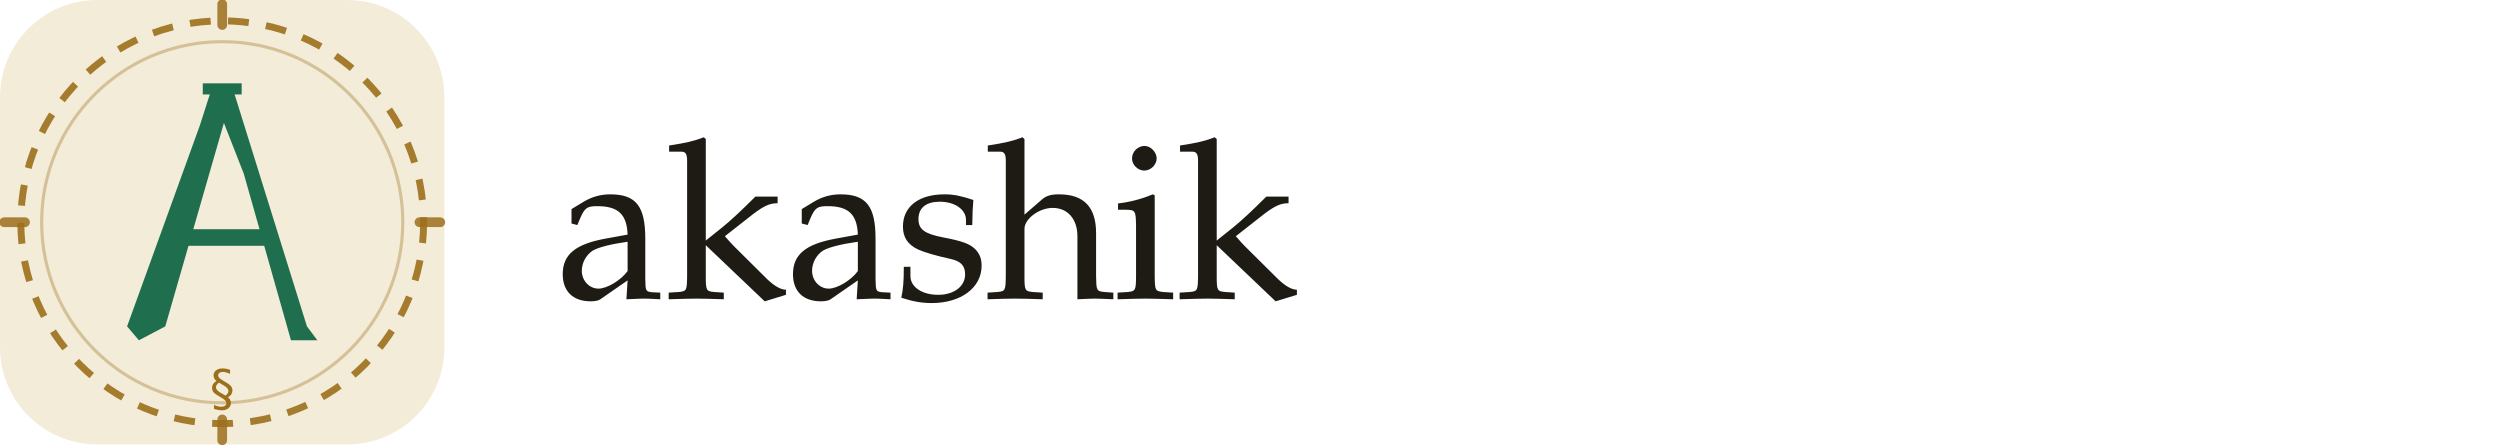
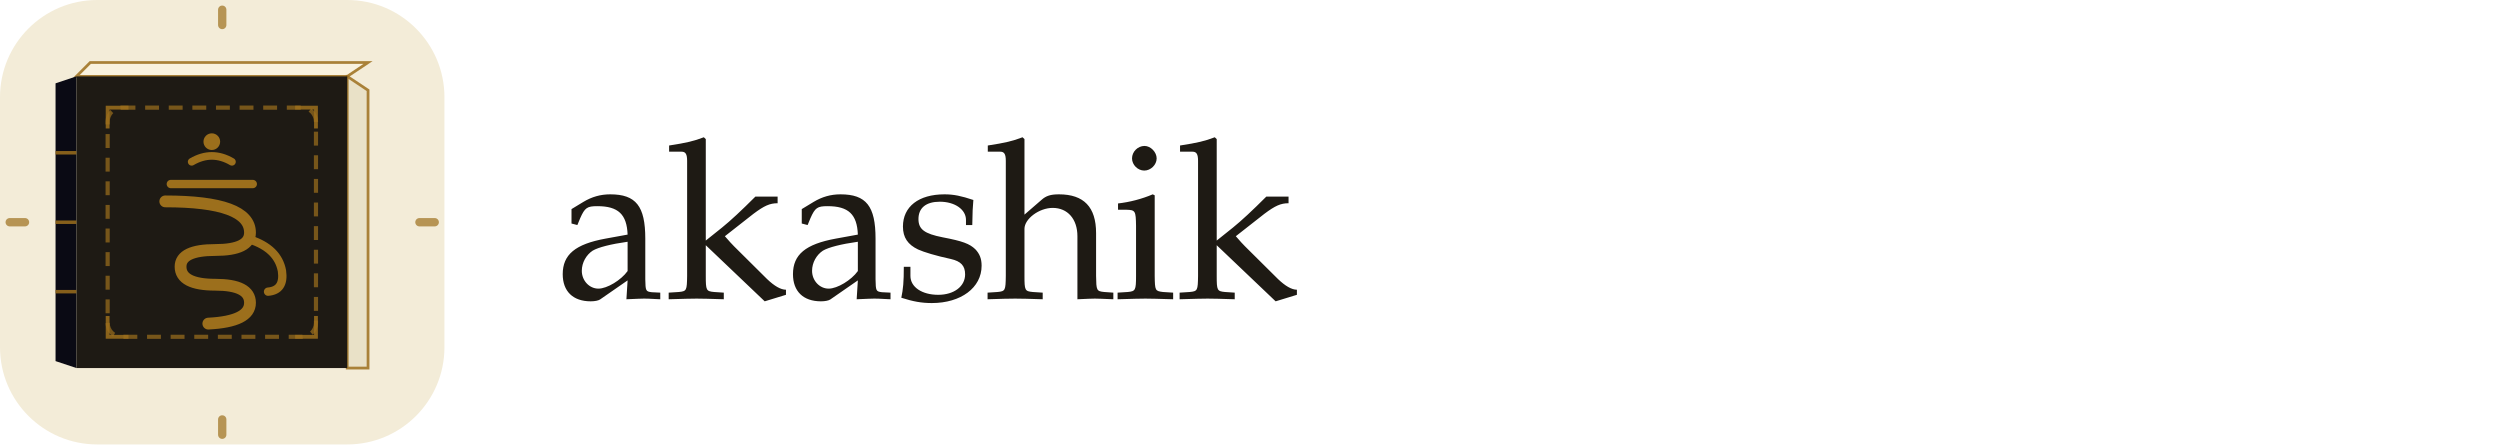
<svg xmlns="http://www.w3.org/2000/svg" viewBox="0 0 360 64" width="360" height="64" role="img" aria-label="akashik">
  <defs>
    <style>
      .wm-text {
        font-family: 'Fraunces','EB Garamond','Iowan Old Style','Palatino Linotype',Georgia,serif;
        font-weight: 500;
        font-size: 32px;
        letter-spacing: -0.012em;
        fill: #1e1a14;
      }
    </style>
  </defs>
  <g transform="translate(0,0)">
    <rect width="64" height="64" rx="14" fill="#f3ecd8" />
-     <g stroke="#9c6f1c" stroke-width="1.4" stroke-linecap="round" opacity="0.85">
-       <line x1="32" y1="0.6" x2="32" y2="3.6" />
-       <line x1="63.4" y1="32" x2="60.4" y2="32" />
-       <line x1="32" y1="63.4" x2="32" y2="60.4" />
-       <line x1="0.6" y1="32" x2="3.6" y2="32" />
+     <g stroke="#9c6f1c" stroke-width="1.2" stroke-linecap="round" opacity="0.7">
+       <line x1="32" y1="1.4" x2="32" y2="3.6" />
+       <line x1="62.6" y1="32" x2="60.4" y2="32" />
+       <line x1="32" y1="62.6" x2="32" y2="60.4" />
+       <line x1="1.4" y1="32" x2="3.6" y2="32" />
    </g>
-     <circle cx="32" cy="32" r="29" fill="none" stroke="#9c6f1c" stroke-width="1" stroke-dasharray="3 2.5" opacity="0.9" />
-     <circle cx="32" cy="32" r="26" fill="none" stroke="#9c6f1c" stroke-width="0.45" opacity="0.35" />
-     <g fill="#1f6f4f">
-       <path d="M 30.4 13 L 33.6 13 L 23.8 47 L 20 49 L 18.3 47 L 28.8 18 Z" />
-       <path d="M 30.4 13 L 33.6 13 L 44.2 47 L 45.7 49 L 41.9 49 L 35.1 25 Z" />
-       <path d="M 25.5 33 L 38.5 33 L 39.1 35.4 L 24.9 35.4 Z" />
+     <path d="M 50 11 L 53 13 L 53 53 L 50 53 Z" fill="#e8dfc4" stroke="#9c6f1c" stroke-width="0.4" opacity="0.85" />
+     <path d="M 13 9 L 53 9 L 50 11 L 11 11 Z" fill="#faf3df" stroke="#9c6f1c" stroke-width="0.4" opacity="0.85" />
+     <path d="M 8 12 L 11 11 L 11 53 L 8 52 Z" fill="#0a0a14" />
+     <path d="M 11 11 L 50 11 L 50 53 L 11 53 Z" fill="#1e1a14" />
+     <g stroke="#9c6f1c" stroke-width="0.5" opacity="0.85">
+       <line x1="8" y1="22" x2="11" y2="22" />
+       <line x1="8" y1="32" x2="11" y2="32" />
+       <line x1="8" y1="42" x2="11" y2="42" />
    </g>
-     <rect x="29.2" y="12" width="5.6" height="1.6" fill="#1f6f4f" />
-     <text x="32" y="58.4" text-anchor="middle" font-family="'JetBrains Mono','SF Mono',ui-monospace,monospace" font-size="7.2" font-weight="500" fill="#9c6f1c">§</text>
+     <rect x="15.5" y="15.5" width="30" height="33" rx="2" fill="none" stroke="#9c6f1c" stroke-width="0.6" stroke-dasharray="2 1.4" opacity="0.7" />
+     <g stroke="#9c6f1c" stroke-width="0.55" fill="none" opacity="0.85">
+       <path d="M 15.5 18.5 L 15.5 15.5 L 18.5 15.5" />
+       <path d="M 42.5 15.5 L 45.5 15.5 L 45.5 18.5" />
+       <path d="M 15.5 45.5 L 15.5 48.5 L 18.5 48.5" />
+       <path d="M 42.5 48.5 L 45.5 48.5 L 45.5 45.5" />
+     </g>
+     <circle cx="30.5" cy="20.4" r="1.2" fill="#9c6f1c" />
+     <path d="M 27.6 23.3 Q 30.5 21.6 33.4 23.3" fill="none" stroke="#9c6f1c" stroke-width="1.1" stroke-linecap="round" />
+     <path d="M 24.6 26.5 L 36.4 26.5" stroke="#9c6f1c" stroke-width="1.2" stroke-linecap="round" />
+     <path d="M 23.8 29 Q 36 29 36 33.5 Q 36 36 31 36 Q 26 36 26 38.4 Q 26 41 31 41 Q 36 41 36 43.6 Q 36 46.3 30 46.6" fill="none" stroke="#9c6f1c" stroke-width="1.7" stroke-linecap="round" />
+     <path d="M 36 34.5 Q 40 35.8 40.6 39 Q 41 41.8 38.6 42" fill="none" stroke="#9c6f1c" stroke-width="1.2" stroke-linecap="round" />
  </g>
  <text x="80" y="43" class="wm-text">akashik</text>
</svg>
